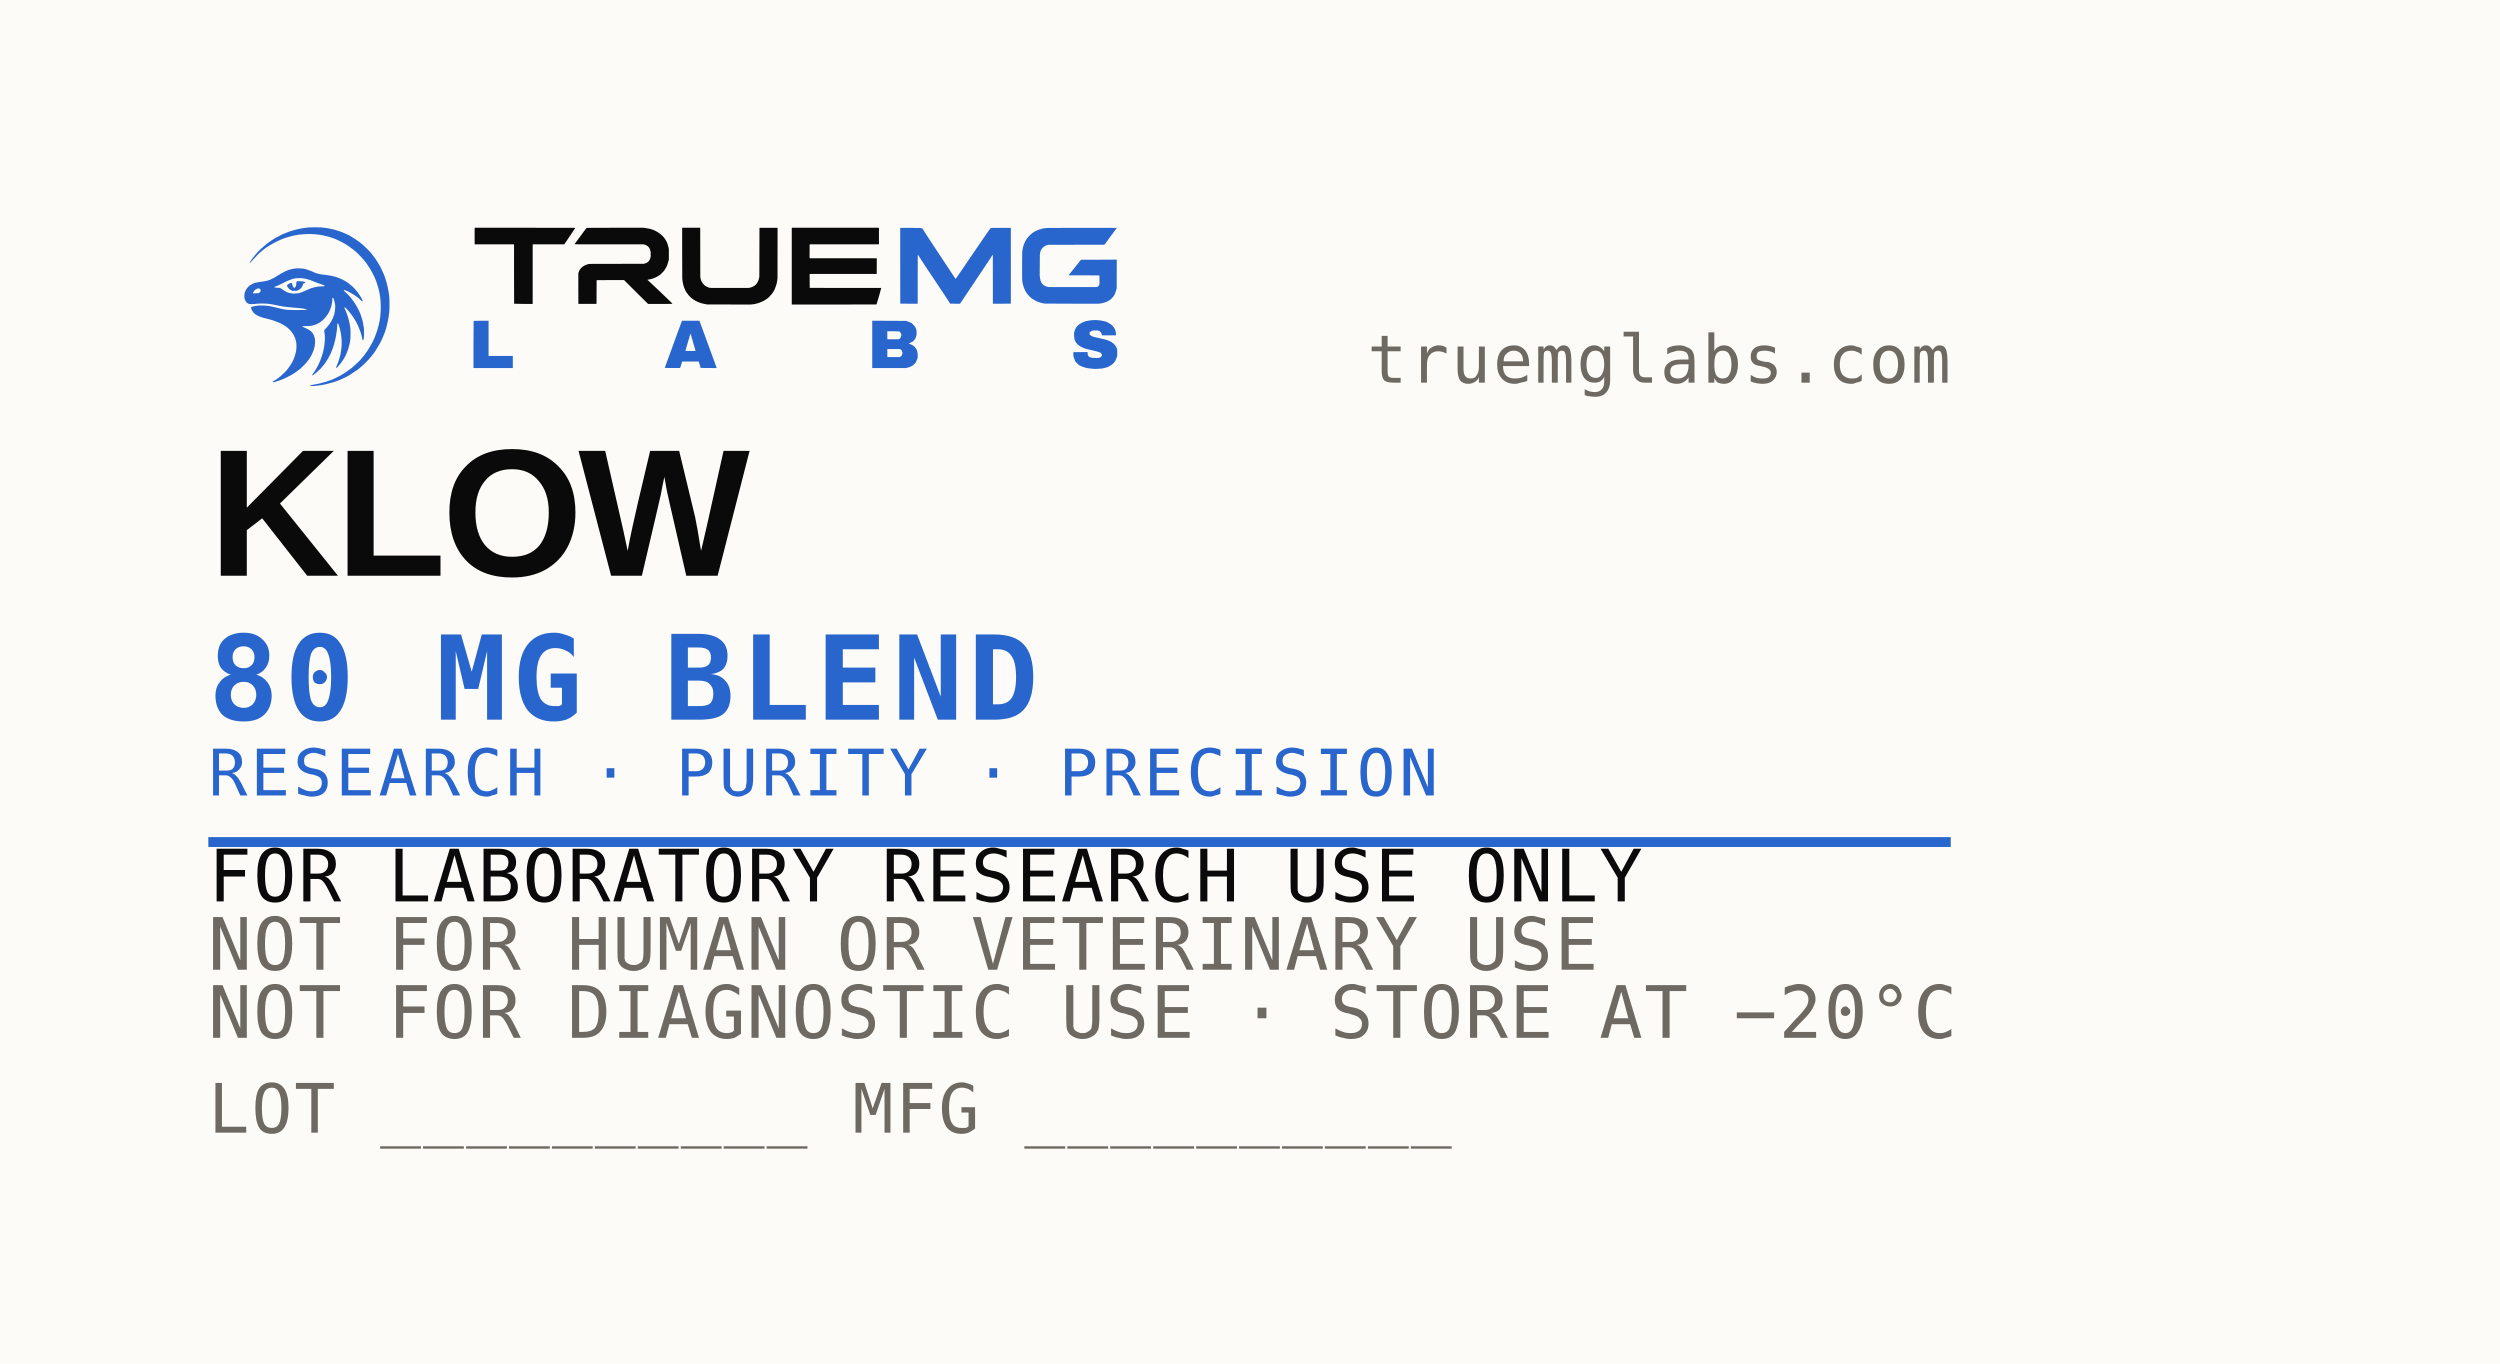
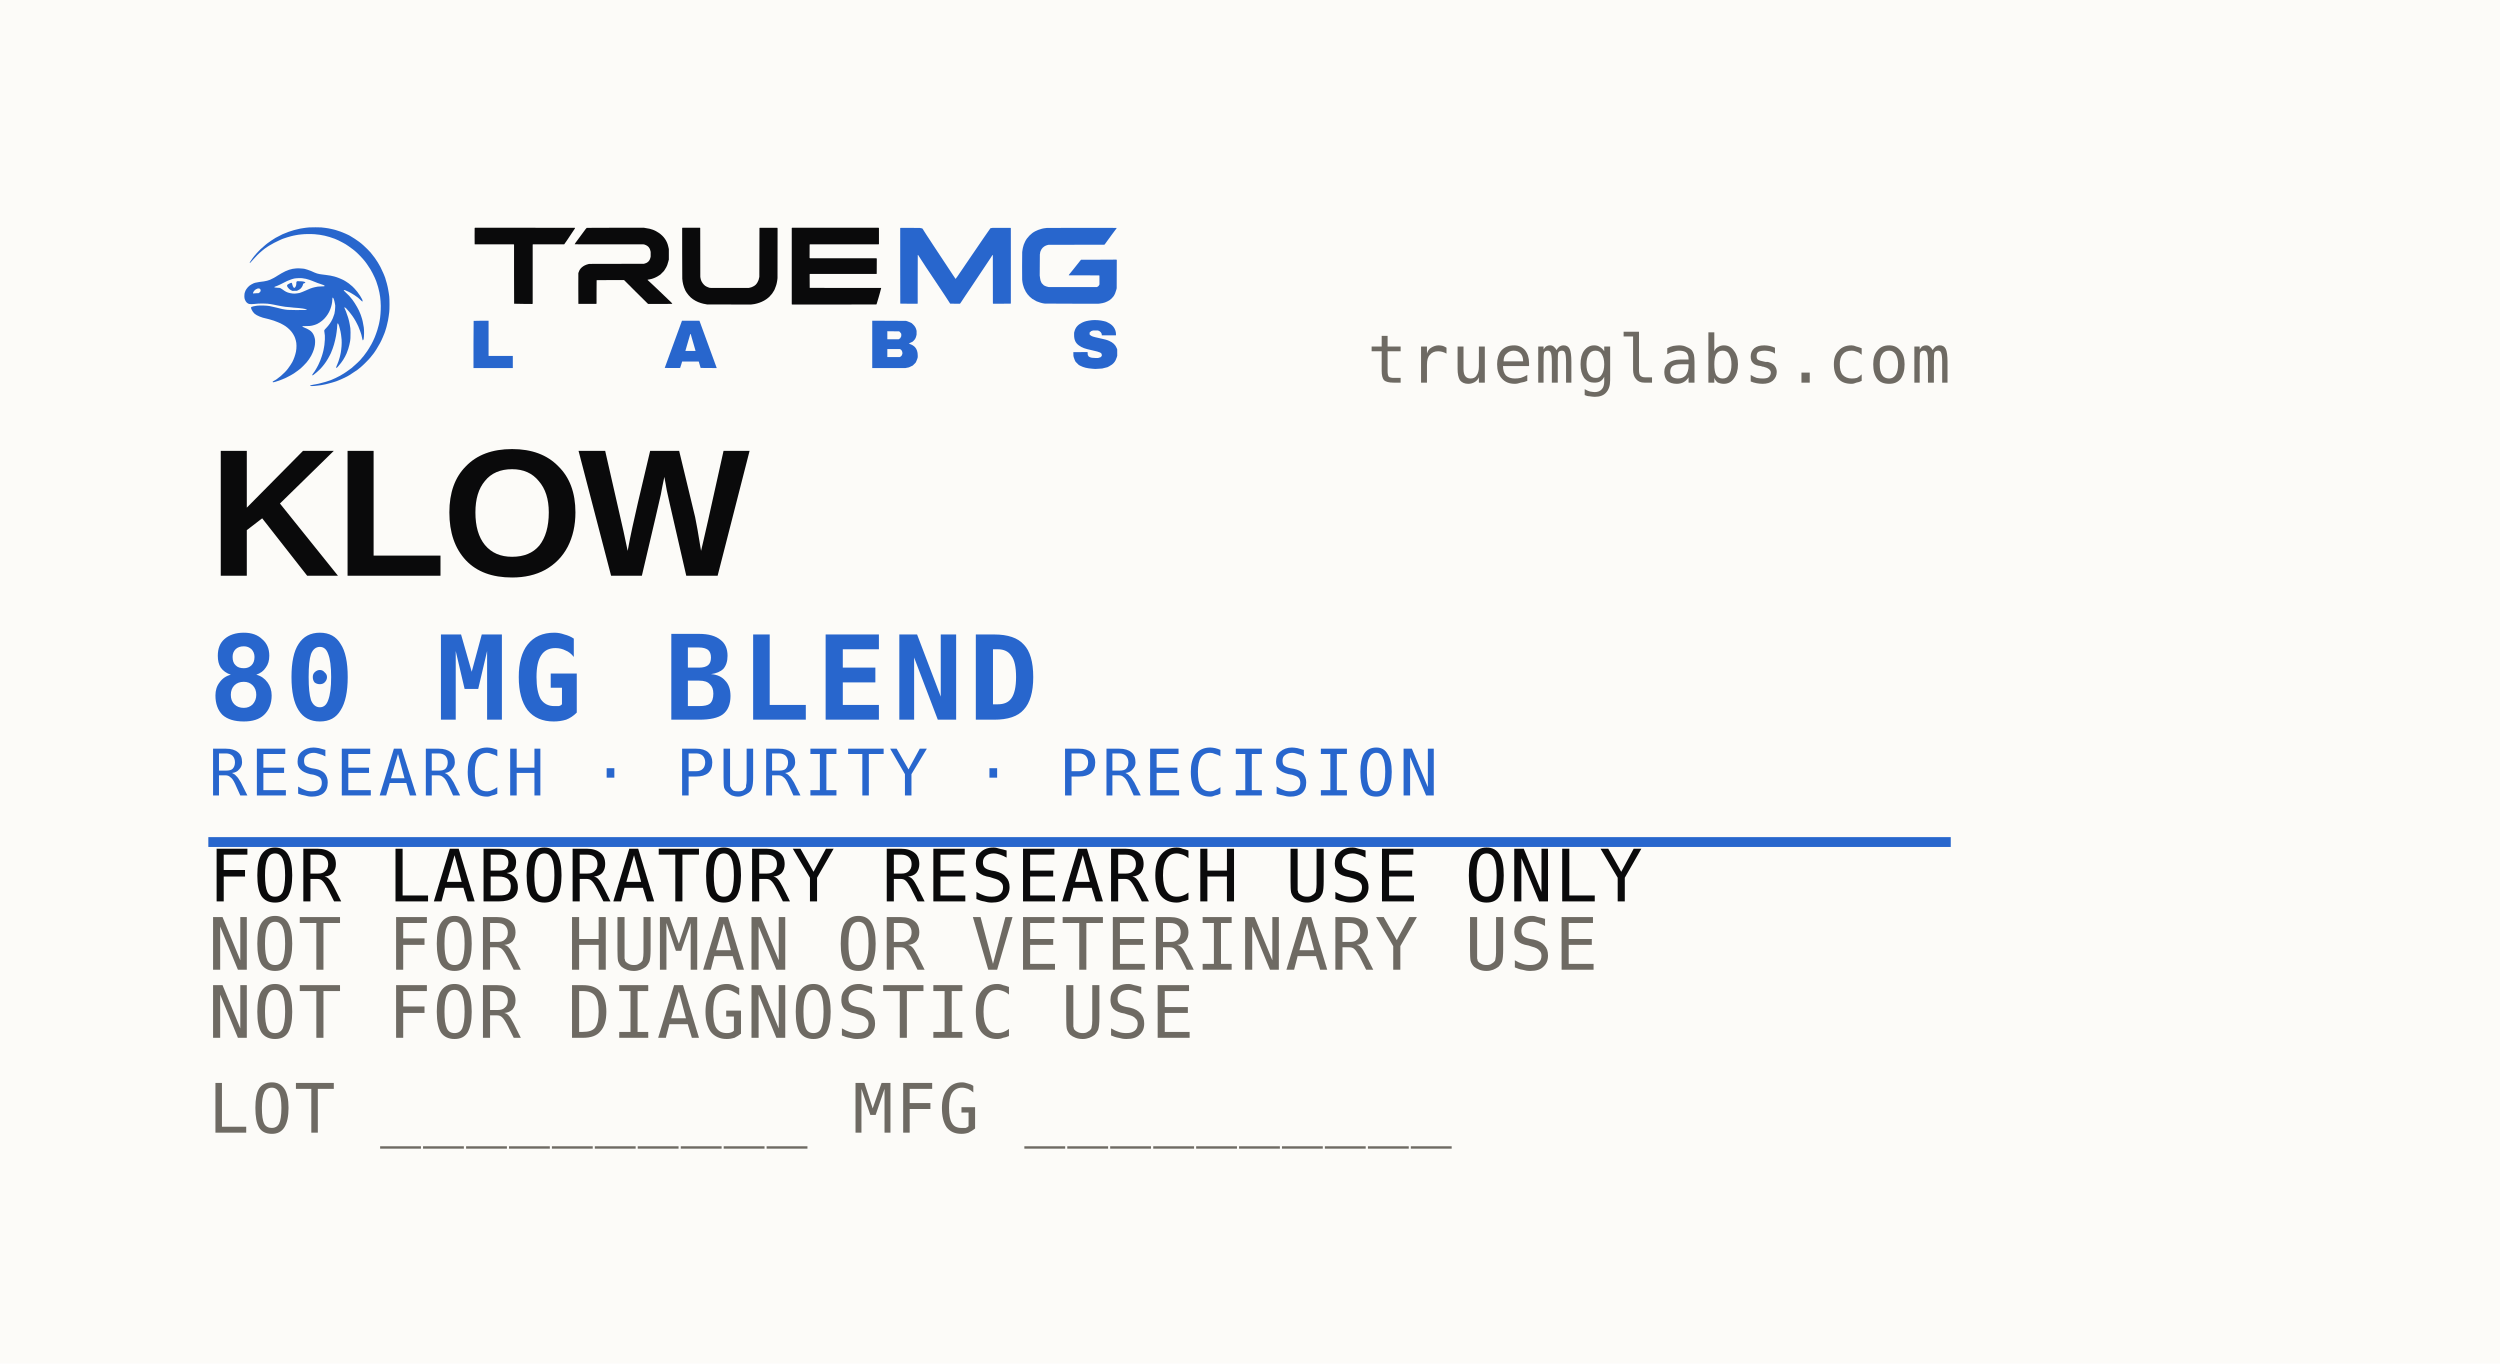
<svg xmlns="http://www.w3.org/2000/svg" width="66.0mm" height="36.0mm" viewBox="0 0 66.0 36.0">
  <rect x="0" y="0" width="66.0" height="36.0" fill="#FCFBF8" />
  <g transform="translate(5.500,5.300) scale(0.0035)">
    <g transform="translate(0,1600) scale(0.025,-0.025)" fill="#2866CD" stroke="none">
      <path d="M30400 55957 c-297 -16 -720 -59 -940 -94 -220 -35 -598 -91 -840 -124 -768 -105 -982 -149 -2060 -419 -187 -47 -520 -130 -740 -184 -821 -204 -2477 -801 -3440 -1242 -528 -241 -1624 -809 -2100 -1086 -590 -345 -2063 -1335 -2434 -1636 -184 -150 -429 -344 -546 -432 -225 -171 -418 -340 -1592 -1400 -171 -154 -354 -346 -408 -427 -53 -81 -151 -178 -217 -217 -65 -39 -332 -323 -591 -631 -260 -307 -536 -632 -615 -722 -79 -90 -204 -252 -278 -361 -74 -110 -192 -263 -262 -340 -114 -126 -263 -343 -696 -1013 -216 -334 -206 -561 14 -319 54 61 220 236 368 390 148 154 351 382 453 506 583 717 1913 2044 2524 2520 187 146 376 305 420 354 124 139 986 773 1403 1033 152 95 430 269 617 387 719 454 2073 1166 2860 1505 308 133 603 269 657 303 136 88 871 359 1323 488 209 60 422 131 472 159 51 28 280 93 509 144 229 52 529 139 668 194 138 54 485 138 771 186 286 48 664 121 840 162 176 41 500 94 720 119 220 24 553 61 740 82 1195 135 2877 157 4140 55 2107 -171 3829 -563 6000 -1368 547 -203 1543 -682 2440 -1172 805 -441 925 -512 1273 -757 172 -121 406 -279 520 -351 314 -199 918 -640 1261 -920 168 -138 414 -333 546 -433 671 -512 2476 -2380 3072 -3178 171 -230 399 -535 507 -678 203 -270 597 -862 1144 -1720 301 -472 1075 -1973 1331 -2582 244 -582 288 -689 440 -1078 157 -402 526 -1548 526 -1634 0 -25 63 -271 139 -546 425 -1525 659 -3281 692 -5200 24 -1413 -143 -3550 -352 -4500 -43 -198 -116 -563 -160 -812 -45 -249 -115 -537 -156 -640 -40 -103 -95 -296 -122 -428 -70 -351 -400 -1420 -556 -1800 -45 -110 -126 -335 -179 -500 -303 -935 -1266 -2951 -1690 -3540 -48 -66 -136 -217 -195 -335 -59 -118 -223 -384 -363 -590 -141 -206 -291 -442 -333 -525 -80 -157 -865 -1223 -1119 -1521 -80 -93 -265 -302 -411 -463 -146 -160 -293 -345 -327 -409 -114 -218 -2195 -2185 -2830 -2676 -482 -373 -1297 -962 -1638 -1185 -187 -123 -392 -257 -455 -299 -933 -620 -1772 -1089 -2765 -1547 -1211 -558 -1273 -583 -2220 -892 -165 -54 -462 -153 -659 -220 -404 -137 -1597 -460 -1841 -499 -88 -14 -268 -60 -400 -101 -132 -42 -497 -113 -811 -159 -315 -46 -711 -117 -880 -159 -170 -41 -410 -95 -534 -119 -231 -46 -397 -133 -347 -183 95 -94 798 -124 1312 -56 165 22 480 57 700 78 872 82 1752 214 2260 340 209 52 470 107 580 122 229 33 1212 293 1670 443 170 56 494 152 720 213 225 62 554 167 730 234 812 310 1131 440 1222 499 54 35 216 108 361 162 314 117 1446 662 1757 846 121 71 355 207 520 301 366 210 1934 1241 2396 1576 184 134 481 371 660 526 178 155 414 350 524 433 303 227 1686 1577 2220 2165 530 584 702 788 1026 1220 124 165 288 365 363 445 76 80 195 237 265 348 69 111 214 324 322 474 107 150 267 390 356 533 591 958 912 1505 1022 1741 70 149 190 374 268 501 77 128 192 355 255 505 63 150 272 615 464 1033 191 418 388 895 437 1060 48 165 128 376 176 469 47 93 114 299 147 457 34 159 105 389 159 511 54 123 134 394 178 603 44 209 133 578 197 820 205 766 368 1607 466 2396 53 420 127 980 164 1244 103 719 104 3773 2 4678 -40 351 -80 651 -89 666 -10 15 -53 304 -97 642 -44 338 -123 794 -176 1014 -53 220 -110 499 -126 620 -35 263 -450 1784 -595 2180 -56 154 -103 326 -103 383 -1 57 -46 192 -102 300 -55 108 -130 296 -165 417 -36 121 -106 301 -157 400 -51 99 -137 297 -190 440 -127 339 -665 1495 -792 1700 -54 88 -134 241 -177 340 -180 415 -1143 1960 -1598 2567 -399 531 -784 1023 -1271 1625 -285 353 -1603 1669 -2131 2128 -215 187 -483 422 -594 522 -112 101 -303 252 -424 337 -121 85 -274 203 -340 262 -268 241 -2259 1538 -2760 1799 -154 81 -352 185 -440 232 -251 134 -937 448 -980 448 -21 0 -151 53 -289 119 -523 248 -1616 649 -2243 823 -194 54 -383 113 -420 133 -38 19 -212 65 -388 103 -176 37 -574 130 -885 205 -311 75 -689 154 -840 175 -151 22 -572 84 -935 139 -363 54 -912 118 -1220 141 -624 46 -2827 46 -3660 -1z" />
      <path d="M26520 43595 c-1503 -101 -2804 -534 -4460 -1485 -714 -409 -983 -571 -1100 -661 -55 -43 -163 -110 -240 -149 -77 -40 -201 -119 -276 -176 -252 -192 -912 -540 -1832 -966 -362 -168 -1371 -434 -1832 -483 -220 -24 -849 -105 -1397 -181 -1084 -151 -1615 -302 -2108 -598 -124 -75 -244 -136 -267 -136 -23 0 -123 -62 -222 -138 -99 -75 -243 -170 -319 -210 -194 -101 -835 -791 -958 -1032 -57 -110 -148 -261 -204 -335 -55 -74 -113 -191 -127 -260 -15 -69 -77 -242 -139 -385 -93 -215 -119 -350 -150 -780 -62 -878 26 -1314 388 -1935 234 -401 636 -717 1052 -828 273 -73 1001 -73 1501 0 1439 208 4011 182 5050 -52 99 -22 459 -87 800 -145 341 -57 728 -138 860 -179 132 -41 510 -114 840 -162 330 -47 780 -129 1000 -181 220 -51 607 -113 860 -136 253 -24 865 -80 1360 -124 495 -45 981 -98 1080 -118 99 -20 306 -37 460 -38 354 -3 1780 -140 2269 -220 561 -91 1231 -246 1282 -297 107 -107 -50 -145 -708 -168 -1005 -37 -4364 -9 -5019 41 -919 71 -2277 343 -3524 706 -295 86 -642 164 -1920 435 -801 170 -2892 235 -3833 119 -689 -85 -1433 -246 -1627 -352 -142 -77 -161 -105 -172 -254 -7 -100 14 -219 54 -296 36 -70 115 -247 175 -392 132 -321 525 -849 832 -1119 668 -585 2172 -1205 3551 -1464 184 -34 412 -90 507 -124 95 -34 263 -78 373 -99 481 -89 2334 -717 2607 -883 70 -43 250 -120 400 -172 244 -83 464 -195 1313 -665 764 -423 1614 -1125 2248 -1858 531 -613 1106 -1620 1268 -2220 39 -143 124 -429 189 -636 240 -761 257 -2233 37 -3317 -217 -1075 -632 -2255 -1116 -3173 -229 -434 -819 -1321 -1340 -2014 -1001 -1331 -3082 -3113 -4317 -3698 -201 -95 -291 -207 -251 -311 40 -104 505 -42 935 126 201 79 390 143 420 143 30 0 161 38 291 85 130 47 425 153 656 235 1057 378 1752 700 3120 1446 773 421 1073 619 2200 1450 708 522 898 688 1617 1407 888 889 1167 1215 1709 1992 459 658 952 1543 1074 1925 28 88 87 232 131 320 162 320 426 1184 487 1588 34 226 81 482 105 568 24 86 47 446 51 800 5 574 -6 700 -108 1164 -196 892 -591 1610 -1163 2111 -348 305 -1330 854 -1763 986 -288 88 -828 392 -822 463 7 83 242 104 886 80 867 -32 1816 58 2336 222 198 62 469 141 603 175 749 190 2014 1010 2759 1788 834 871 1481 1889 1872 2948 371 1003 586 2015 587 2767 0 510 43 700 159 700 169 0 460 -829 623 -1780 l107 -620 -22 -660 c-20 -592 -86 -1119 -231 -1831 -41 -202 -387 -1161 -474 -1316 -22 -40 -93 -192 -157 -337 -367 -838 -1079 -1848 -1882 -2673 -599 -615 -608 -633 -509 -1135 146 -744 192 -1447 147 -2272 -48 -871 -109 -1582 -139 -1632 -12 -18 -67 -361 -124 -762 -56 -401 -146 -867 -198 -1036 -53 -168 -107 -378 -122 -466 -14 -88 -78 -322 -141 -520 -64 -198 -160 -504 -214 -680 -152 -499 -411 -1216 -459 -1274 -24 -29 -90 -177 -147 -329 -57 -152 -145 -349 -195 -437 -51 -88 -122 -250 -158 -360 -36 -110 -119 -281 -185 -380 -66 -99 -120 -197 -120 -218 0 -20 -72 -160 -160 -310 -88 -149 -235 -402 -327 -562 -315 -549 -487 -810 -761 -1157 -516 -654 -501 -911 32 -556 404 269 1699 1403 2036 1782 132 149 367 412 523 584 778 860 1696 2237 2305 3457 131 264 289 579 351 700 62 121 141 322 177 448 36 125 128 358 204 519 77 160 140 315 140 345 0 29 52 183 115 341 392 980 975 3467 1107 4727 32 308 86 767 118 1020 33 253 61 649 62 880 5 962 253 961 558 -3 94 -296 211 -735 261 -977 49 -242 135 -611 191 -820 55 -209 121 -587 145 -840 25 -253 62 -559 82 -680 172 -1013 156 -2619 -38 -3940 -42 -286 -88 -619 -102 -740 -14 -121 -76 -427 -137 -680 -61 -253 -150 -622 -197 -820 -127 -538 -590 -1900 -721 -2122 -39 -66 -146 -312 -238 -546 -153 -393 -176 -552 -79 -552 54 0 393 237 393 275 0 17 149 195 331 395 955 1050 1835 2420 2383 3710 337 792 716 1965 832 2574 36 190 109 535 161 766 162 707 225 1653 199 3000 -22 1204 -30 1285 -245 2420 -174 915 -259 1298 -325 1453 -34 81 -78 246 -98 366 -20 121 -90 346 -154 500 -65 155 -172 452 -238 661 -219 697 -371 1096 -590 1549 -225 468 -255 587 -158 625 60 23 542 -311 542 -375 0 -18 167 -210 371 -426 204 -216 424 -465 490 -553 65 -88 227 -295 361 -460 806 -1000 1475 -2061 2055 -3260 159 -330 307 -633 329 -674 87 -161 473 -1149 536 -1371 37 -129 117 -352 179 -495 130 -300 330 -1063 443 -1694 78 -431 162 -666 238 -666 74 0 192 250 233 495 136 809 151 2549 29 3405 -164 1155 -478 2567 -677 3046 -53 129 -120 333 -147 454 -28 121 -91 301 -140 400 -49 99 -112 252 -139 340 -263 842 -1447 2937 -2313 4092 -647 863 -1321 1593 -2113 2292 -380 335 -559 564 -507 649 35 57 368 -4 513 -94 72 -44 234 -116 359 -159 125 -43 285 -113 354 -156 69 -43 225 -117 346 -164 193 -76 779 -416 1600 -929 143 -89 368 -246 500 -349 132 -103 324 -236 427 -295 103 -59 226 -156 273 -217 47 -60 209 -209 361 -330 151 -121 341 -298 423 -393 147 -172 412 -367 500 -367 65 0 11 374 -86 593 -41 95 -200 374 -352 620 -152 246 -308 510 -346 587 -75 150 -584 868 -818 1153 -619 756 -1136 1324 -1463 1607 -910 786 -1306 1090 -1806 1385 -172 102 -385 235 -473 295 -208 143 -717 397 -1153 577 -191 79 -504 209 -697 289 -192 80 -485 187 -650 238 -165 50 -453 139 -640 196 -545 168 -1843 407 -2580 476 -374 34 -869 97 -1100 139 -231 41 -582 94 -780 116 -361 41 -1191 293 -1520 460 -595 303 -1597 706 -2220 892 -828 248 -1011 292 -1227 295 -114 1 -339 19 -500 39 -451 57 -1085 72 -1593 38z m1750 -2955 c603 -47 1755 -303 2219 -493 182 -75 385 -148 451 -164 66 -15 237 -80 380 -143 809 -358 2387 -945 3079 -1146 331 -96 539 -198 665 -324 l62 -61 -65 -65 c-53 -53 -213 -68 -952 -89 -973 -28 -1196 -54 -1970 -230 -915 -207 -1807 -533 -2759 -1007 -349 -173 -1455 -617 -1800 -722 -198 -60 -1095 -189 -1477 -212 -768 -46 -2093 236 -2671 568 -510 292 -675 400 -952 621 -165 132 -444 309 -620 393 l-320 152 -722 36 c-406 19 -761 55 -810 82 -106 56 -115 157 -18 191 39 13 178 68 310 123 132 55 384 151 560 213 176 62 653 285 1060 495 407 211 947 483 1200 605 253 122 559 273 680 335 121 62 328 144 460 181 132 37 313 110 402 161 90 52 307 131 483 176 176 45 382 108 458 139 375 156 1784 254 2667 185z m-12741 -3188 c84 -49 157 -141 206 -259 153 -369 -11 -726 -452 -985 l-183 -108 -600 0 c-407 0 -628 -16 -687 -50 -118 -67 -232 -63 -294 11 -172 208 461 1091 900 1255 118 44 284 119 368 165 187 103 540 89 742 -29z" />
      <path d="M26687 39620 l-119 -100 -18 -470 c-17 -409 -36 -512 -147 -790 -197 -494 -466 -674 -672 -450 -159 174 -361 642 -408 950 -51 326 -114 458 -237 490 -131 34 -1056 -420 -1251 -615 -316 -316 318 -1235 1125 -1629 l379 -186 681 3 680 2 425 205 c315 151 495 269 691 452 333 312 649 831 725 1190 68 324 93 351 426 450 314 94 364 159 230 301 -178 190 -840 297 -1832 297 l-559 0 -119 -100z" />
    </g>
  </g>
  <g transform="translate(12.500,6.000) scale(0.003017)">
    <g transform="translate(0,681) scale(0.025,-0.025)" stroke="none">
      <g fill="#0A0A0B">
        <path d="M465 27020 l-58 -59 -15 -2770 c-8 -1524 0 -2802 18 -2841 l33 -70 6816 0 6815 0 61 -61 61 -61 -3 -10322 c-2 -5867 12 -10336 32 -10355 19 -18 1457 -45 3195 -61 l3160 -28 70 77 70 78 0 10325 0 10325 77 42 78 41 5439 0 5440 0 86 110 c125 160 843 1198 1065 1538 295 455 724 1099 1709 2569 l910 1356 -12 104 -12 103 -17488 9 -17488 9 -59 -58z" />
        <path d="M39653 27037 c-49 -18 -221 -200 -384 -405 -458 -576 -1855 -2468 -2161 -2925 -179 -268 -743 -1037 -1416 -1929 -166 -221 -278 -407 -266 -440 l22 -57 12086 -12 12086 -12 278 -88 c640 -203 1152 -536 1485 -965 307 -395 445 -712 569 -1304 l66 -320 0 -800 0 -800 -66 -300 c-181 -812 -569 -1408 -1152 -1768 -273 -168 -352 -202 -789 -341 l-351 -111 -9580 -21 -9580 -22 -300 -72 c-898 -215 -1753 -647 -2317 -1169 -555 -514 -833 -960 -1109 -1776 l-74 -220 -9 -5315 c-6 -2923 5 -5341 24 -5374 l33 -60 3113 -1 3113 0 48 65 47 66 6 4063 c3 2235 15 4080 27 4100 13 21 2011 36 4813 36 l4790 0 4138 -4134 c2275 -2274 4176 -4155 4224 -4180 l88 -46 3836 0 c2110 0 4003 12 4207 26 l369 26 19 50 c22 57 -449 537 -1427 1453 -693 648 -3219 3069 -3680 3525 -144 143 -513 492 -821 776 -307 284 -765 716 -1018 960 -460 444 -678 647 -1334 1239 l-350 316 13 64 12 65 180 30 c98 16 287 47 419 68 1108 179 2211 624 3280 1324 l560 366 620 626 620 626 263 400 c457 695 732 1203 890 1648 218 612 370 1114 408 1352 14 88 56 250 92 360 l67 200 0 1860 0 1860 -67 280 c-37 154 -105 451 -152 660 -425 1916 -1544 3522 -3281 4711 -1373 939 -2719 1447 -4380 1652 -176 22 -437 66 -580 99 l-260 59 -9960 -6 c-5478 -3 -9999 -20 -10047 -38z" />
        <path d="M73081 27003 l-41 -78 3 -8632 c2 -4748 18 -8831 36 -9073 101 -1383 432 -2698 970 -3860 66 -143 137 -296 156 -340 20 -44 107 -188 194 -320 88 -132 189 -294 225 -360 209 -379 985 -1283 1459 -1702 967 -852 2219 -1538 3517 -1926 650 -194 1101 -302 1480 -354 165 -23 381 -62 480 -87 l180 -46 7678 -14 7679 -14 341 41 c875 105 996 127 1782 328 1078 274 2363 850 3164 1418 90 64 252 177 360 252 187 130 549 429 780 644 172 160 902 995 1009 1154 55 80 204 315 333 521 129 206 275 440 325 520 50 80 106 181 125 225 20 44 83 188 142 320 184 414 294 707 421 1120 67 220 148 481 179 580 32 99 77 306 101 460 24 154 62 337 84 406 22 69 70 384 107 700 l66 574 11 8700 12 8700 -51 100 -50 100 -3067 0 -3067 0 -52 -52 -52 -52 -24 -8508 -24 -8508 -44 -260 c-110 -664 -270 -1122 -588 -1684 -416 -734 -817 -1122 -1520 -1473 -547 -273 -643 -308 -1159 -424 l-449 -100 -6776 10 -6776 11 -200 71 c-110 39 -290 99 -400 133 -249 78 -763 334 -1012 503 -573 388 -1285 1345 -1482 1993 -23 77 -72 239 -109 360 -36 121 -85 364 -108 540 l-41 320 -14 8515 -13 8515 -45 55 -46 55 -3073 0 -3074 0 -42 -77z" />
        <path d="M111470 27037 l-70 -41 0 -13357 0 -13356 77 -42 78 -41 14699 0 c8085 0 14727 11 14761 23 73 29 147 254 589 1797 45 154 107 361 140 460 63 190 147 481 240 830 105 394 171 630 288 1030 333 1138 450 1584 428 1620 l-25 40 -12447 1 c-6847 0 -12469 14 -12496 31 l-47 30 -13 2367 -12 2367 52 52 52 52 11644 8 11643 7 44 44 44 44 13 2601 14 2601 -64 97 -64 98 -11636 0 -11636 0 -65 65 -65 65 9 2319 10 2320 55 55 56 56 12035 0 12036 0 42 77 41 78 0 2733 0 2734 -61 88 -61 87 -15129 1 -15129 0 -70 -41z" />
      </g>
      <g fill="#2866CD">
        <path d="M149428 26991 l-69 -51 0 -13193 c0 -7256 10 -13210 23 -13230 14 -22 1228 -37 3012 -37 l2990 0 48 48 48 48 0 8485 c0 4667 11 8496 24 8510 51 51 137 -27 250 -225 101 -177 300 -490 866 -1360 66 -102 354 -541 640 -976 286 -435 601 -923 700 -1084 99 -162 321 -503 493 -760 172 -256 505 -753 740 -1103 235 -350 445 -663 467 -695 22 -31 510 -762 1084 -1623 574 -861 1170 -1754 1324 -1985 154 -231 405 -609 558 -840 153 -231 503 -754 776 -1163 274 -408 516 -772 538 -808 22 -36 195 -296 384 -577 189 -282 556 -836 816 -1232 1081 -1646 1205 -1838 1541 -2380 75 -121 155 -233 178 -249 22 -17 800 -30 1727 -30 l1686 -1 119 135 c65 75 217 295 338 490 237 384 977 1507 1354 2055 228 331 2457 3644 2617 3889 44 67 699 1051 1456 2187 757 1135 1423 2135 1480 2222 180 274 1884 2825 1961 2936 156 223 1269 1899 1393 2098 72 114 250 393 396 620 l265 412 64 -13 65 -12 10 -8456 10 -8455 45 -54 45 -54 3045 1 c1675 0 3068 15 3097 33 l52 33 3 9997 c2 5498 1 11430 -2 13183 l-5 3187 -64 64 -64 64 -3106 -3 -3106 -4 -378 -57 -379 -56 -90 -91 c-86 -86 -510 -688 -1208 -1715 -174 -255 -384 -561 -468 -680 -84 -119 -276 -396 -427 -616 -151 -220 -458 -665 -682 -990 -1061 -1535 -1504 -2184 -2993 -4392 -102 -151 -291 -424 -420 -606 -395 -558 -1826 -2658 -2692 -3952 -243 -363 -534 -795 -646 -960 -362 -533 -933 -1370 -1216 -1780 -151 -220 -481 -706 -734 -1080 -645 -958 -666 -976 -803 -710 -42 83 -173 285 -290 450 -117 165 -304 439 -414 609 -110 170 -319 485 -464 700 -262 388 -699 1050 -1710 2591 -288 440 -580 881 -649 980 -69 99 -254 378 -411 620 -158 242 -361 548 -451 680 -281 410 -2516 3790 -2639 3990 -64 104 -235 365 -380 580 -145 214 -333 498 -417 630 -84 132 -354 546 -599 920 -245 374 -615 940 -823 1259 -207 318 -435 660 -505 760 -71 99 -211 316 -313 481 -101 165 -291 462 -420 660 -130 198 -296 457 -368 575 -72 117 -167 271 -211 341 -44 69 -139 228 -212 352 -169 288 -192 306 -474 358 -129 23 -333 61 -454 84 l-220 41 -3341 16 -3341 15 -70 -51z" />
        <path d="M200748 27015 c-12 -12 -199 -36 -415 -54 -432 -34 -1041 -135 -1353 -224 -1056 -300 -1666 -529 -2360 -890 -1428 -741 -2792 -2118 -3512 -3547 -409 -812 -663 -1509 -787 -2160 -25 -132 -70 -357 -100 -500 -79 -379 -135 -742 -162 -1060 -43 -494 -55 -9253 -14 -9700 56 -610 149 -1204 259 -1660 102 -419 325 -1132 377 -1200 16 -22 80 -166 140 -320 130 -331 384 -846 530 -1076 305 -481 394 -610 605 -874 491 -615 1084 -1182 1642 -1570 290 -202 1442 -860 1505 -860 28 0 101 -26 164 -59 200 -104 621 -251 1093 -383 253 -70 546 -153 651 -184 105 -31 330 -75 500 -97 170 -23 390 -53 489 -68 99 -14 4347 -33 9440 -40 l9260 -14 540 64 c656 78 1322 222 1791 386 457 161 1227 540 1629 803 397 259 1101 959 1378 1369 420 622 746 1395 972 2303 l125 500 14 4945 15 4946 -71 71 -71 71 -1581 -27 c-870 -14 -3652 -26 -6184 -26 l-4603 0 -358 -430 c-730 -878 -909 -1102 -1673 -2099 -240 -314 -558 -715 -706 -891 -148 -176 -383 -466 -523 -644 -337 -431 -699 -871 -887 -1081 -88 -98 -148 -202 -140 -243 l14 -72 5305 -10 5304 -10 53 -64 53 -63 2 -1507 2 -1506 -91 -224 c-110 -274 -304 -474 -603 -623 l-226 -113 -8400 4 -8400 4 -320 70 c-469 102 -882 246 -1179 409 l-261 145 -360 364 -361 364 -139 260 c-255 475 -361 834 -439 1480 -25 209 -65 499 -88 643 l-43 264 25 3744 25 3744 40 105 c22 58 40 190 41 293 1 337 223 944 505 1380 483 748 1297 1294 2194 1474 l240 48 9794 23 9795 22 117 140 c64 77 166 212 225 299 139 203 491 691 749 1038 529 712 1029 1396 1202 1646 106 153 235 331 287 397 354 447 648 839 1069 1427 120 168 302 408 403 532 l184 226 -13 87 -12 88 -12145 8 c-6680 5 -12155 -1 -12167 -13z" />
      </g>
    </g>
    <g transform="translate(0,811.8) scale(2.00071)">
      <g transform="translate(0,214) scale(0.025,-0.025)" fill="#2866CD" stroke="none">
        <path d="M108180 8534 c-883 -105 -1223 -191 -1720 -433 -723 -354 -1137 -832 -1320 -1524 l-62 -237 -3 -388 c-4 -854 255 -1416 851 -1840 580 -413 916 -536 2354 -856 1425 -317 1640 -428 1640 -841 l0 -141 -113 -114 -114 -113 -214 -63 -214 -64 -425 0 c-504 0 -844 55 -1052 172 l-152 85 -83 134 -83 134 -20 258 -21 258 -1245 -10 -1244 -11 9 -334 9 -334 66 -266 c36 -146 121 -374 189 -506 l125 -240 281 -282 281 -281 281 -146 c560 -291 1154 -435 2099 -509 l500 -39 606 38 606 39 461 117 462 116 312 163 c696 362 1073 805 1299 1525 l94 299 -2 560 -2 560 -94 240 c-217 556 -654 973 -1318 1259 -413 178 -717 261 -1834 501 -954 205 -1224 295 -1434 476 l-146 126 -4 173 -5 172 146 134 147 134 173 52 173 51 400 1 400 1 151 -53 c299 -106 549 -418 549 -685 l0 -122 1240 0 1240 0 0 232 c0 429 -157 880 -432 1244 -232 306 -531 541 -948 745 l-360 176 -388 100 c-588 151 -1538 223 -2092 157z" />
        <path d="M27 8413 c-15 -14 -27 -1877 -27 -4140 l0 -4113 3440 0 3440 0 0 1060 0 1060 -2120 0 -2120 0 0 3080 0 3080 -1293 0 c-712 0 -1306 -12 -1320 -27z" />
        <path d="M36449 8370 c-16 -38 -696 -1897 -1510 -4130 l-1482 -4060 1338 -11 c735 -5 1345 -2 1355 8 10 10 94 267 186 571 l167 552 1453 0 1453 0 166 -560 166 -560 1408 -11 1408 -10 -54 150 c-226 634 -2882 7899 -2925 8001 l-54 130 -1523 0 -1524 0 -28 -70z m1733 -2892 c92 -340 278 -981 413 -1425 135 -444 245 -826 245 -850 l0 -43 -880 0 -880 0 0 35 c0 20 118 428 261 908 144 480 325 1099 402 1375 77 276 150 534 162 574 12 40 41 66 65 58 l43 -14 169 -618z" />
        <path d="M69760 4303 l0 -4143 2902 0 2901 0 309 62 308 62 334 158 333 158 252 251 251 252 125 248 c69 137 153 351 185 477 l60 229 -1 321 c-1 601 -160 1085 -470 1430 -201 224 -556 447 -848 535 -133 40 -241 82 -241 95 0 12 146 91 325 175 l324 152 189 177 c231 216 381 483 460 821 l61 257 0 322 1 321 -62 239 c-83 323 -270 621 -559 892 l-241 226 -260 128 c-143 71 -368 160 -499 198 l-239 69 -2950 15 -2950 15 0 -4142z m4807 2197 c59 -44 145 -145 190 -225 l83 -146 0 -196 0 -196 -90 -178 -90 -178 -136 -91 -136 -90 -994 0 -994 0 0 702 0 702 1030 -12 1030 -12 107 -80z m151 -3079 c149 -77 276 -287 306 -506 l24 -176 -47 -179 c-53 -196 -161 -336 -329 -424 l-108 -56 -1082 0 -1082 0 0 700 0 700 1102 0 1102 0 114 -59z" />
      </g>
    </g>
  </g>
  <text x="51.50" y="10.10" text-anchor="end" font-family="IBM Plex Mono, SF Mono, Menlo, monospace" font-size="1.75" letter-spacing="0.05" fill="#6E6A63">truemglabs.com</text>
  <text x="5.5" y="15.20" font-family="Archivo Black, Archivo, Helvetica Neue, Arial, sans-serif" font-weight="900" font-size="4.80" letter-spacing="-0.12" fill="#0A0A0B">KLOW</text>
  <text x="5.5" y="19.00" font-family="IBM Plex Mono, SF Mono, Menlo, monospace" font-weight="600" font-size="3.10" letter-spacing="0.14" fill="#2866CD">80 MG BLEND</text>
  <text x="5.5" y="21.00" font-family="IBM Plex Mono, SF Mono, Menlo, monospace" font-size="1.7" letter-spacing="0.1" fill="#2866CD">RESEARCH · PURITY · PRECISION</text>
  <rect x="5.5" y="22.10" width="46.00" height="0.26" fill="#2866CD" />
  <text x="5.5" y="23.80" font-family="IBM Plex Mono, SF Mono, Menlo, monospace" font-size="1.90" letter-spacing="0.04" fill="#0A0A0B">FOR LABORATORY RESEARCH USE ONLY</text>
  <text x="5.5" y="25.60" font-family="IBM Plex Mono, SF Mono, Menlo, monospace" font-size="1.90" letter-spacing="0.04" fill="#6E6A63">NOT FOR HUMAN OR VETERINARY USE</text>
-   <text x="5.5" y="27.40" font-family="IBM Plex Mono, SF Mono, Menlo, monospace" font-size="1.90" letter-spacing="0.04" fill="#6E6A63">NOT FOR DIAGNOSTIC USE · STORE AT −20°C</text>
+   <text x="5.5" y="27.40" font-family="IBM Plex Mono, SF Mono, Menlo, monospace" font-size="1.90" letter-spacing="0.04" fill="#6E6A63">NOT FOR DIAGNOSTIC USE</text>
  <text x="5.5" y="29.90" font-family="IBM Plex Mono, SF Mono, Menlo, monospace" font-size="1.80" letter-spacing="0.05" fill="#6E6A63">LOT __________   MFG __________</text>
</svg>
